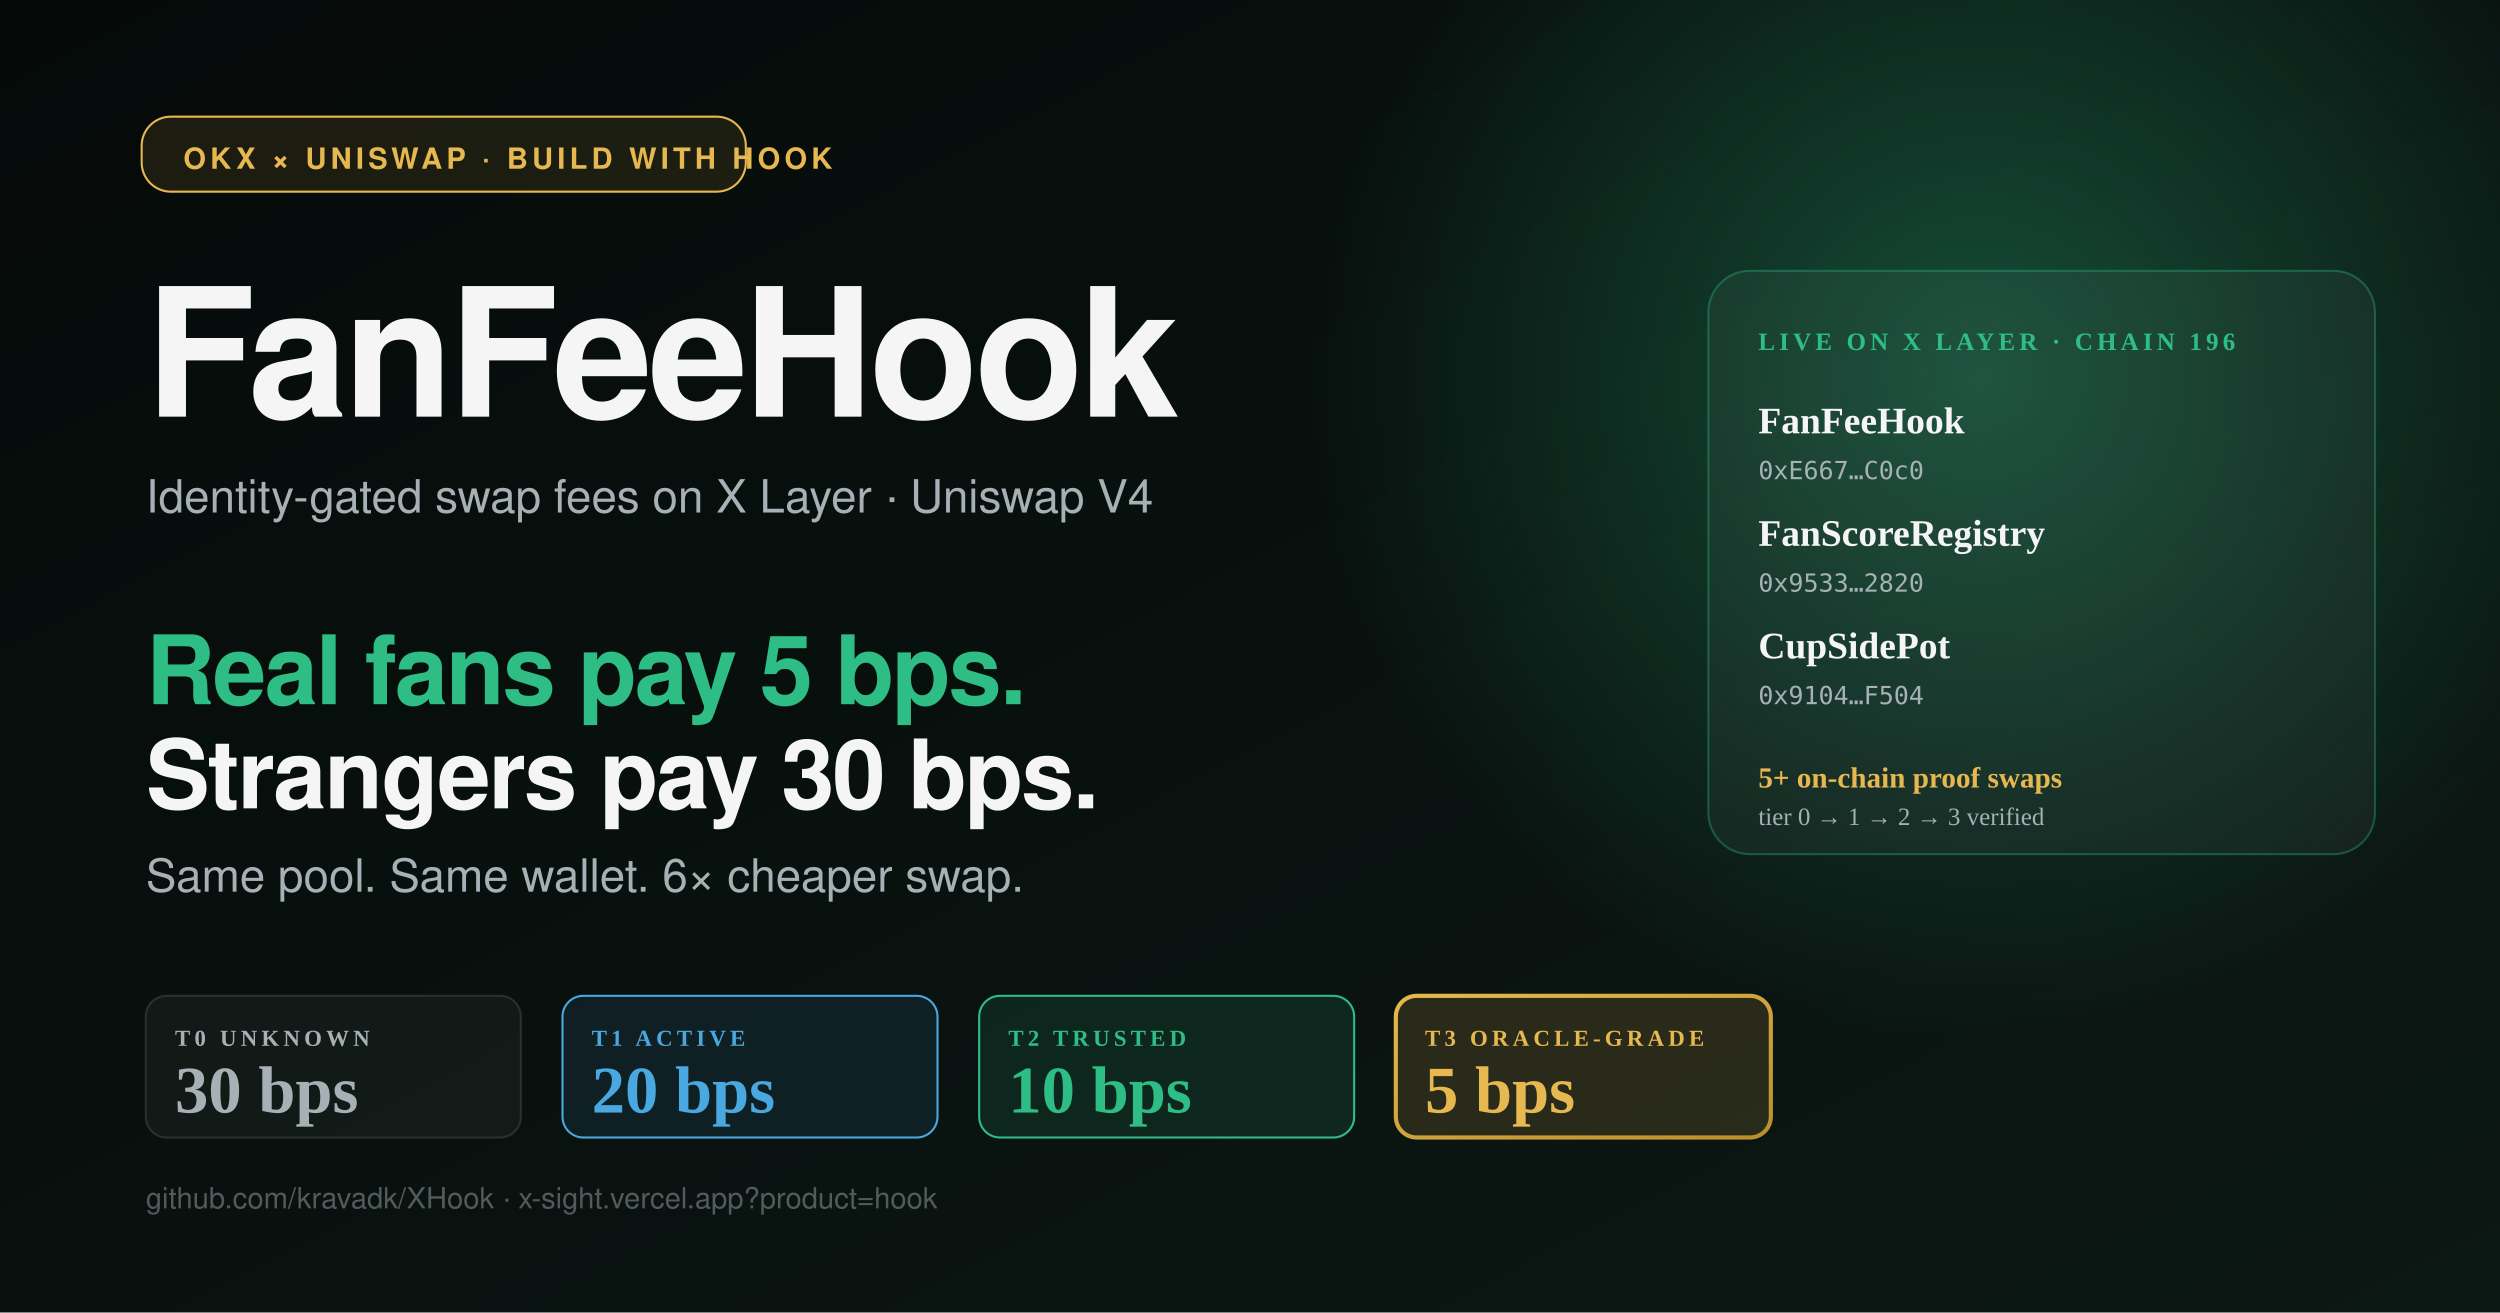
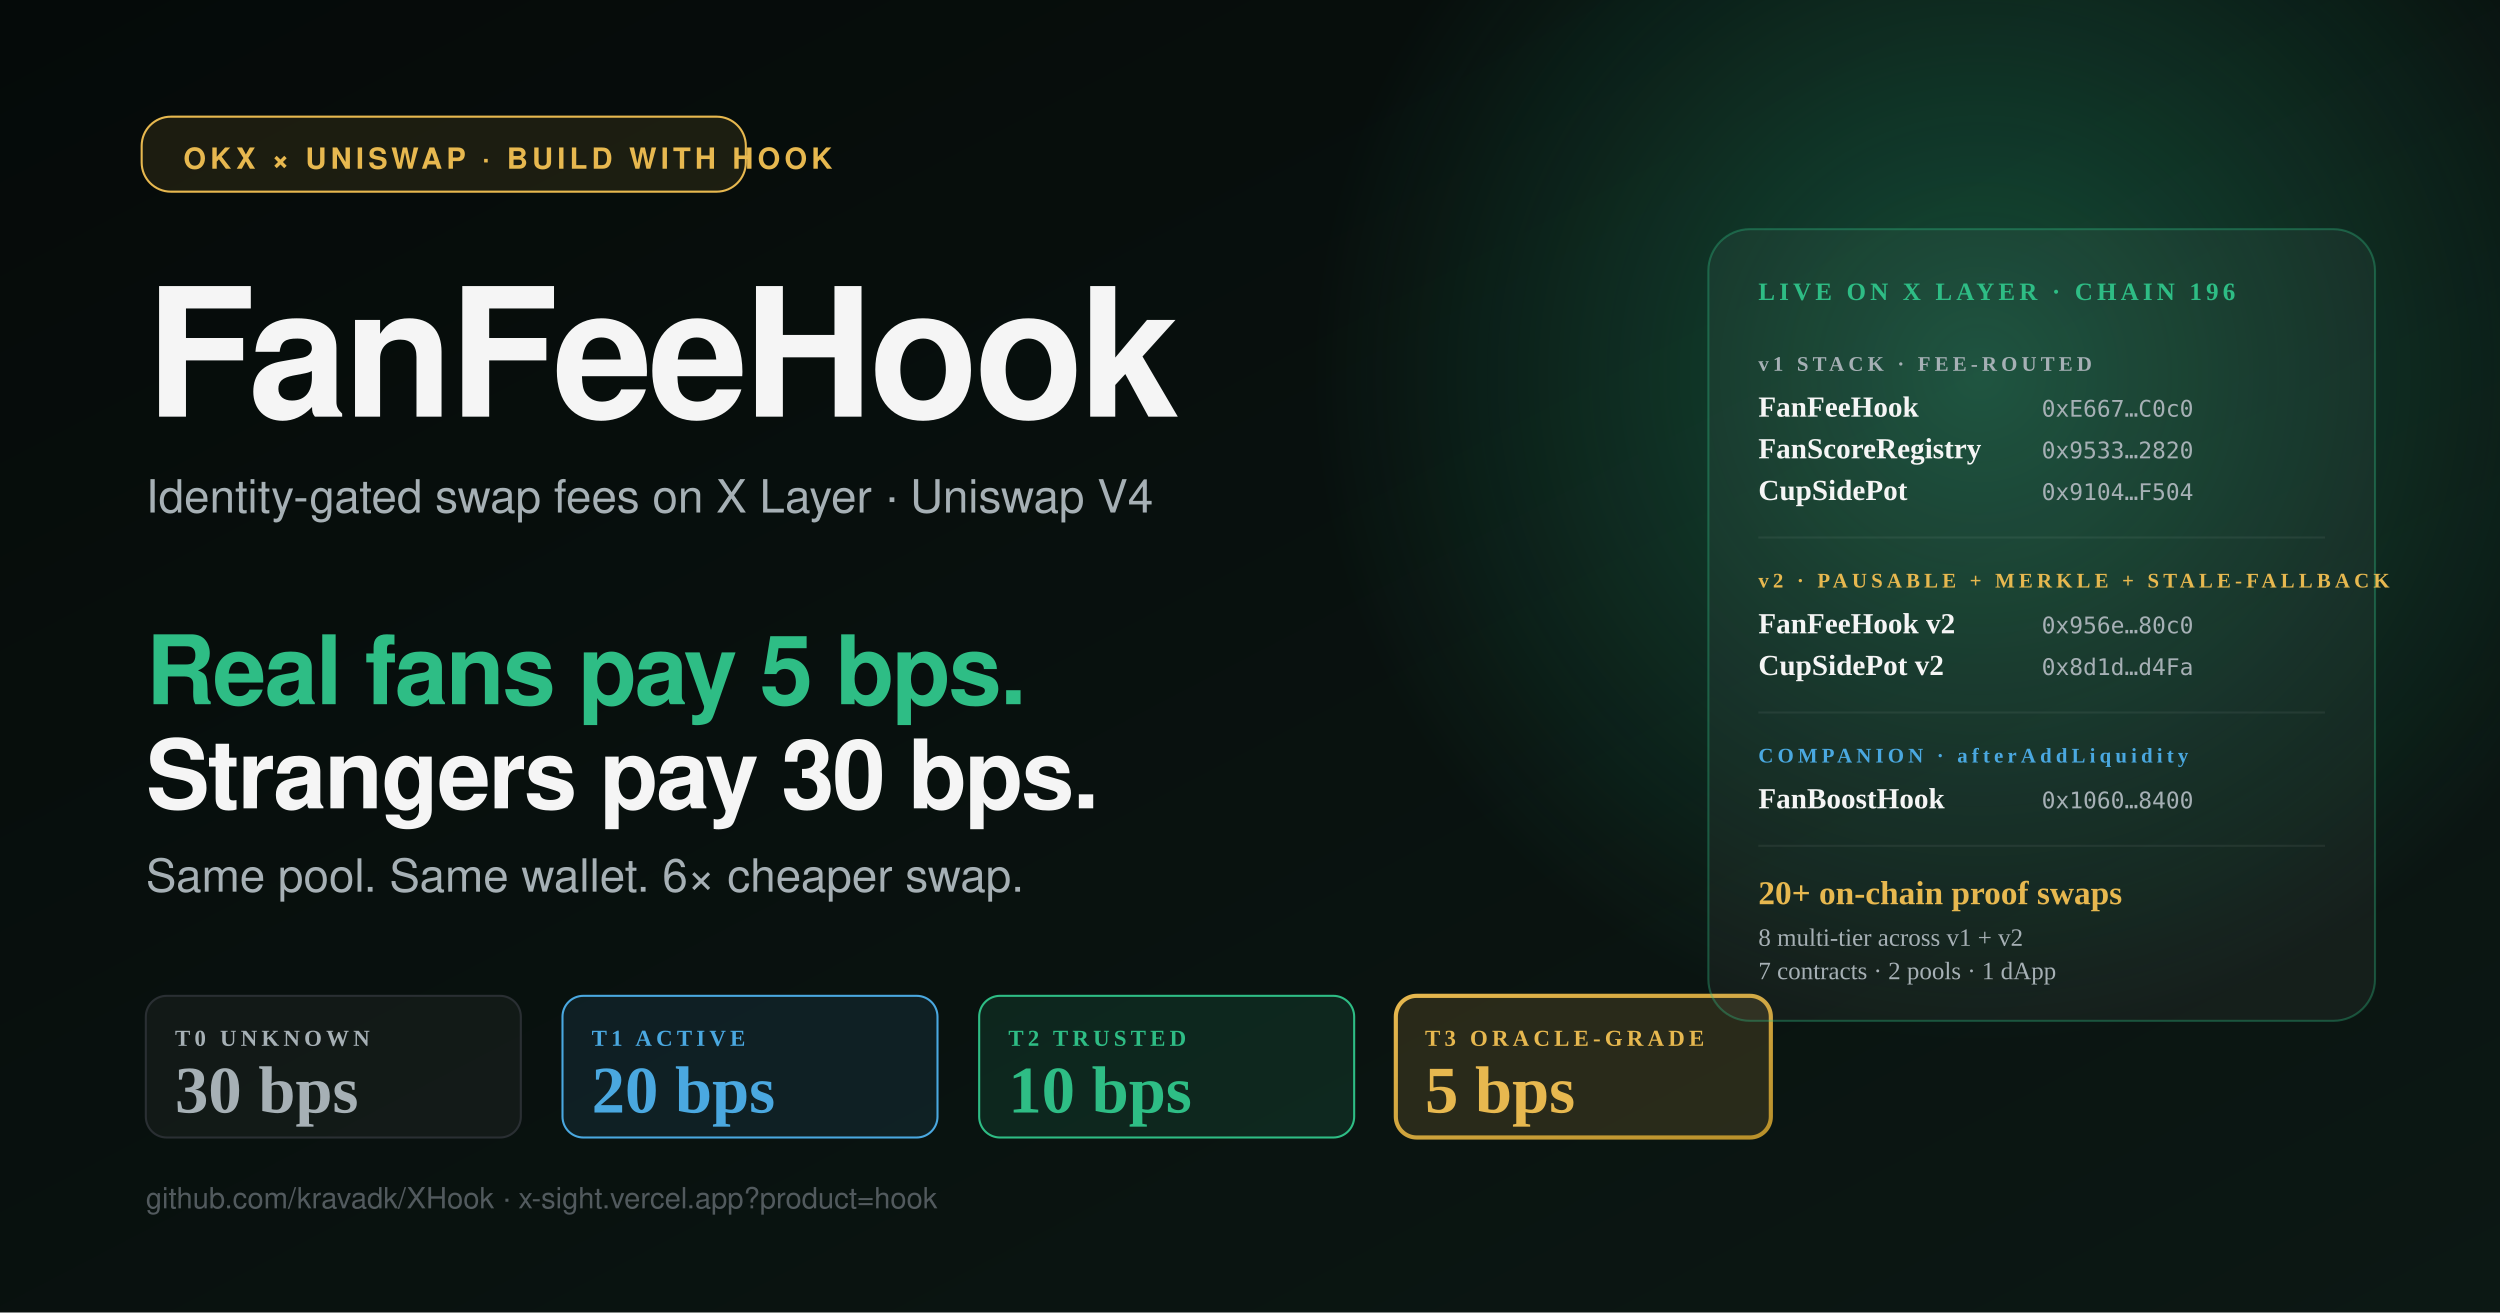
<svg xmlns="http://www.w3.org/2000/svg" width="1200" height="630" viewBox="0 0 1200 630">
  <defs>
    <linearGradient id="bg" x1="0" y1="0" x2="1" y2="1">
      <stop offset="0" stop-color="#050a09" />
      <stop offset="1" stop-color="#0c1814" />
    </linearGradient>
    <linearGradient id="goldGlow" x1="0" y1="0" x2="1" y2="1">
      <stop offset="0" stop-color="#E7B84F" />
      <stop offset="1" stop-color="#B8902A" />
    </linearGradient>
    <radialGradient id="pitchGlow" cx="0.5" cy="0.5" r="0.5">
      <stop offset="0" stop-color="#2EBD85" stop-opacity="0.35" />
      <stop offset="1" stop-color="#2EBD85" stop-opacity="0" />
    </radialGradient>
  </defs>
  <rect width="1200" height="630" fill="url(#bg)" />
  <circle cx="950" cy="180" r="320" fill="url(#pitchGlow)" />
  <g transform="translate(70 78)">
    <rect x="-2" y="-22" rx="14" ry="14" width="290" height="36" fill="rgba(231,184,79,0.10)" stroke="#E7B84F" stroke-width="1" />
    <text x="18" y="3" fill="#E7B84F" font-family="Helvetica, Arial, sans-serif" font-size="14" font-weight="700" letter-spacing="2">
      OKX × UNISWAP · BUILD WITH HOOK
    </text>
  </g>
  <text x="70" y="200" fill="#F5F5F5" font-family="Helvetica, Arial, sans-serif" font-size="86" font-weight="900" letter-spacing="-2">FanFeeHook</text>
  <text x="70" y="246" fill="#A6B0B5" font-family="Helvetica, Arial, sans-serif" font-size="22" font-weight="400">
    Identity-gated swap fees on X Layer · Uniswap V4
  </text>
  <text x="70" y="338" fill="#2EBD85" font-family="Helvetica, Arial, sans-serif" font-size="46" font-weight="800" letter-spacing="-1">
    Real fans pay 5 bps.
  </text>
  <text x="70" y="388" fill="#F5F5F5" font-family="Helvetica, Arial, sans-serif" font-size="46" font-weight="800" letter-spacing="-1">
    Strangers pay 30 bps.
  </text>
  <text x="70" y="428" fill="#A6B0B5" font-family="Helvetica, Arial, sans-serif" font-size="22" font-weight="500">
    Same pool. Same wallet. 6× cheaper swap.
  </text>
  <g transform="translate(70 478)">
    <g>
      <rect x="0" y="0" rx="10" ry="10" width="180" height="68" fill="rgba(255,255,255,0.04)" stroke="#2A2F33" />
      <text x="14" y="24" fill="#A6B0B5" font-size="11" font-weight="700" letter-spacing="2">T0 UNKNOWN</text>
      <text x="14" y="56" fill="#A6B0B5" font-size="32" font-weight="900">30 bps</text>
    </g>
    <g transform="translate(200 0)">
      <rect x="0" y="0" rx="10" ry="10" width="180" height="68" fill="rgba(74,168,224,0.10)" stroke="#4AA8E0" />
      <text x="14" y="24" fill="#4AA8E0" font-size="11" font-weight="700" letter-spacing="2">T1 ACTIVE</text>
      <text x="14" y="56" fill="#4AA8E0" font-size="32" font-weight="900">20 bps</text>
    </g>
    <g transform="translate(400 0)">
      <rect x="0" y="0" rx="10" ry="10" width="180" height="68" fill="rgba(46,189,133,0.12)" stroke="#2EBD85" />
      <text x="14" y="24" fill="#2EBD85" font-size="11" font-weight="700" letter-spacing="2">T2 TRUSTED</text>
      <text x="14" y="56" fill="#2EBD85" font-size="32" font-weight="900">10 bps</text>
    </g>
    <g transform="translate(600 0)">
      <rect x="0" y="0" rx="10" ry="10" width="180" height="68" fill="rgba(231,184,79,0.14)" stroke="url(#goldGlow)" stroke-width="2" />
      <text x="14" y="24" fill="#E7B84F" font-size="11" font-weight="700" letter-spacing="2">T3 ORACLE-GRADE</text>
      <text x="14" y="56" fill="#E7B84F" font-size="32" font-weight="900">5 bps</text>
    </g>
  </g>
-   <g transform="translate(820 130)">
-     <rect x="0" y="0" rx="20" ry="20" width="320" height="280" fill="rgba(255,255,255,0.04)" stroke="rgba(46,189,133,0.35)" />
-     <text x="24" y="38" fill="#2EBD85" font-size="12" font-weight="700" letter-spacing="2">LIVE ON X LAYER · CHAIN 196</text>
-     <text x="24" y="78" fill="#F5F5F5" font-size="18" font-weight="700">FanFeeHook</text>
-     <text x="24" y="100" fill="#A6B0B5" font-size="12" font-family="Menlo, Consolas, monospace">0xE667…C0c0</text>
-     <text x="24" y="132" fill="#F5F5F5" font-size="18" font-weight="700">FanScoreRegistry</text>
-     <text x="24" y="154" fill="#A6B0B5" font-size="12" font-family="Menlo, Consolas, monospace">0x9533…2820</text>
-     <text x="24" y="186" fill="#F5F5F5" font-size="18" font-weight="700">CupSidePot</text>
-     <text x="24" y="208" fill="#A6B0B5" font-size="12" font-family="Menlo, Consolas, monospace">0x9104…F504</text>
-     <text x="24" y="248" fill="#E7B84F" font-size="14" font-weight="700">5+ on-chain proof swaps</text>
-     <text x="24" y="266" fill="#A6B0B5" font-size="12">tier 0 → 1 → 2 → 3 verified</text>
+   <g transform="translate(820 110)">
+     <rect x="0" y="0" rx="20" ry="20" width="320" height="380" fill="rgba(255,255,255,0.04)" stroke="rgba(46,189,133,0.35)" />
+     <text x="24" y="34" fill="#2EBD85" font-size="12" font-weight="700" letter-spacing="2">LIVE ON X LAYER · CHAIN 196</text>
+     <text x="24" y="68" fill="#A6B0B5" font-size="10" font-weight="700" letter-spacing="2">v1 STACK · FEE-ROUTED</text>
+     <text x="24" y="90" fill="#F5F5F5" font-size="14" font-weight="700">FanFeeHook</text>
+     <text x="160" y="90" fill="#A6B0B5" font-size="11" font-family="Menlo, Consolas, monospace">0xE667…C0c0</text>
+     <text x="24" y="110" fill="#F5F5F5" font-size="14" font-weight="700">FanScoreRegistry</text>
+     <text x="160" y="110" fill="#A6B0B5" font-size="11" font-family="Menlo, Consolas, monospace">0x9533…2820</text>
+     <text x="24" y="130" fill="#F5F5F5" font-size="14" font-weight="700">CupSidePot</text>
+     <text x="160" y="130" fill="#A6B0B5" font-size="11" font-family="Menlo, Consolas, monospace">0x9104…F504</text>
+     <line x1="24" y1="148" x2="296" y2="148" stroke="rgba(255,255,255,0.06)" />
+     <text x="24" y="172" fill="#E7B84F" font-size="10" font-weight="700" letter-spacing="2">v2 · PAUSABLE + MERKLE + STALE-FALLBACK</text>
+     <text x="24" y="194" fill="#F5F5F5" font-size="14" font-weight="700">FanFeeHook v2</text>
+     <text x="160" y="194" fill="#A6B0B5" font-size="11" font-family="Menlo, Consolas, monospace">0x956e…80c0</text>
+     <text x="24" y="214" fill="#F5F5F5" font-size="14" font-weight="700">CupSidePot v2</text>
+     <text x="160" y="214" fill="#A6B0B5" font-size="11" font-family="Menlo, Consolas, monospace">0x8d1d…d4Fa</text>
+     <line x1="24" y1="232" x2="296" y2="232" stroke="rgba(255,255,255,0.06)" />
+     <text x="24" y="256" fill="#4AA8E0" font-size="10" font-weight="700" letter-spacing="2">COMPANION · afterAddLiquidity</text>
+     <text x="24" y="278" fill="#F5F5F5" font-size="14" font-weight="700">FanBoostHook</text>
+     <text x="160" y="278" fill="#A6B0B5" font-size="11" font-family="Menlo, Consolas, monospace">0x1060…8400</text>
+     <line x1="24" y1="296" x2="296" y2="296" stroke="rgba(255,255,255,0.06)" />
+     <text x="24" y="324" fill="#E7B84F" font-size="16" font-weight="900">20+ on-chain proof swaps</text>
+     <text x="24" y="344" fill="#A6B0B5" font-size="12">8 multi-tier across v1 + v2</text>
+     <text x="24" y="360" fill="#A6B0B5" font-size="12">7 contracts · 2 pools · 1 dApp</text>
  </g>
  <g transform="translate(70 580)">
    <text x="0" y="0" fill="#525a5e" font-family="Helvetica, Arial, sans-serif" font-size="14">
      github.com/kravadk/XHook · x-sight.vercel.app?product=hook
    </text>
  </g>
</svg>
